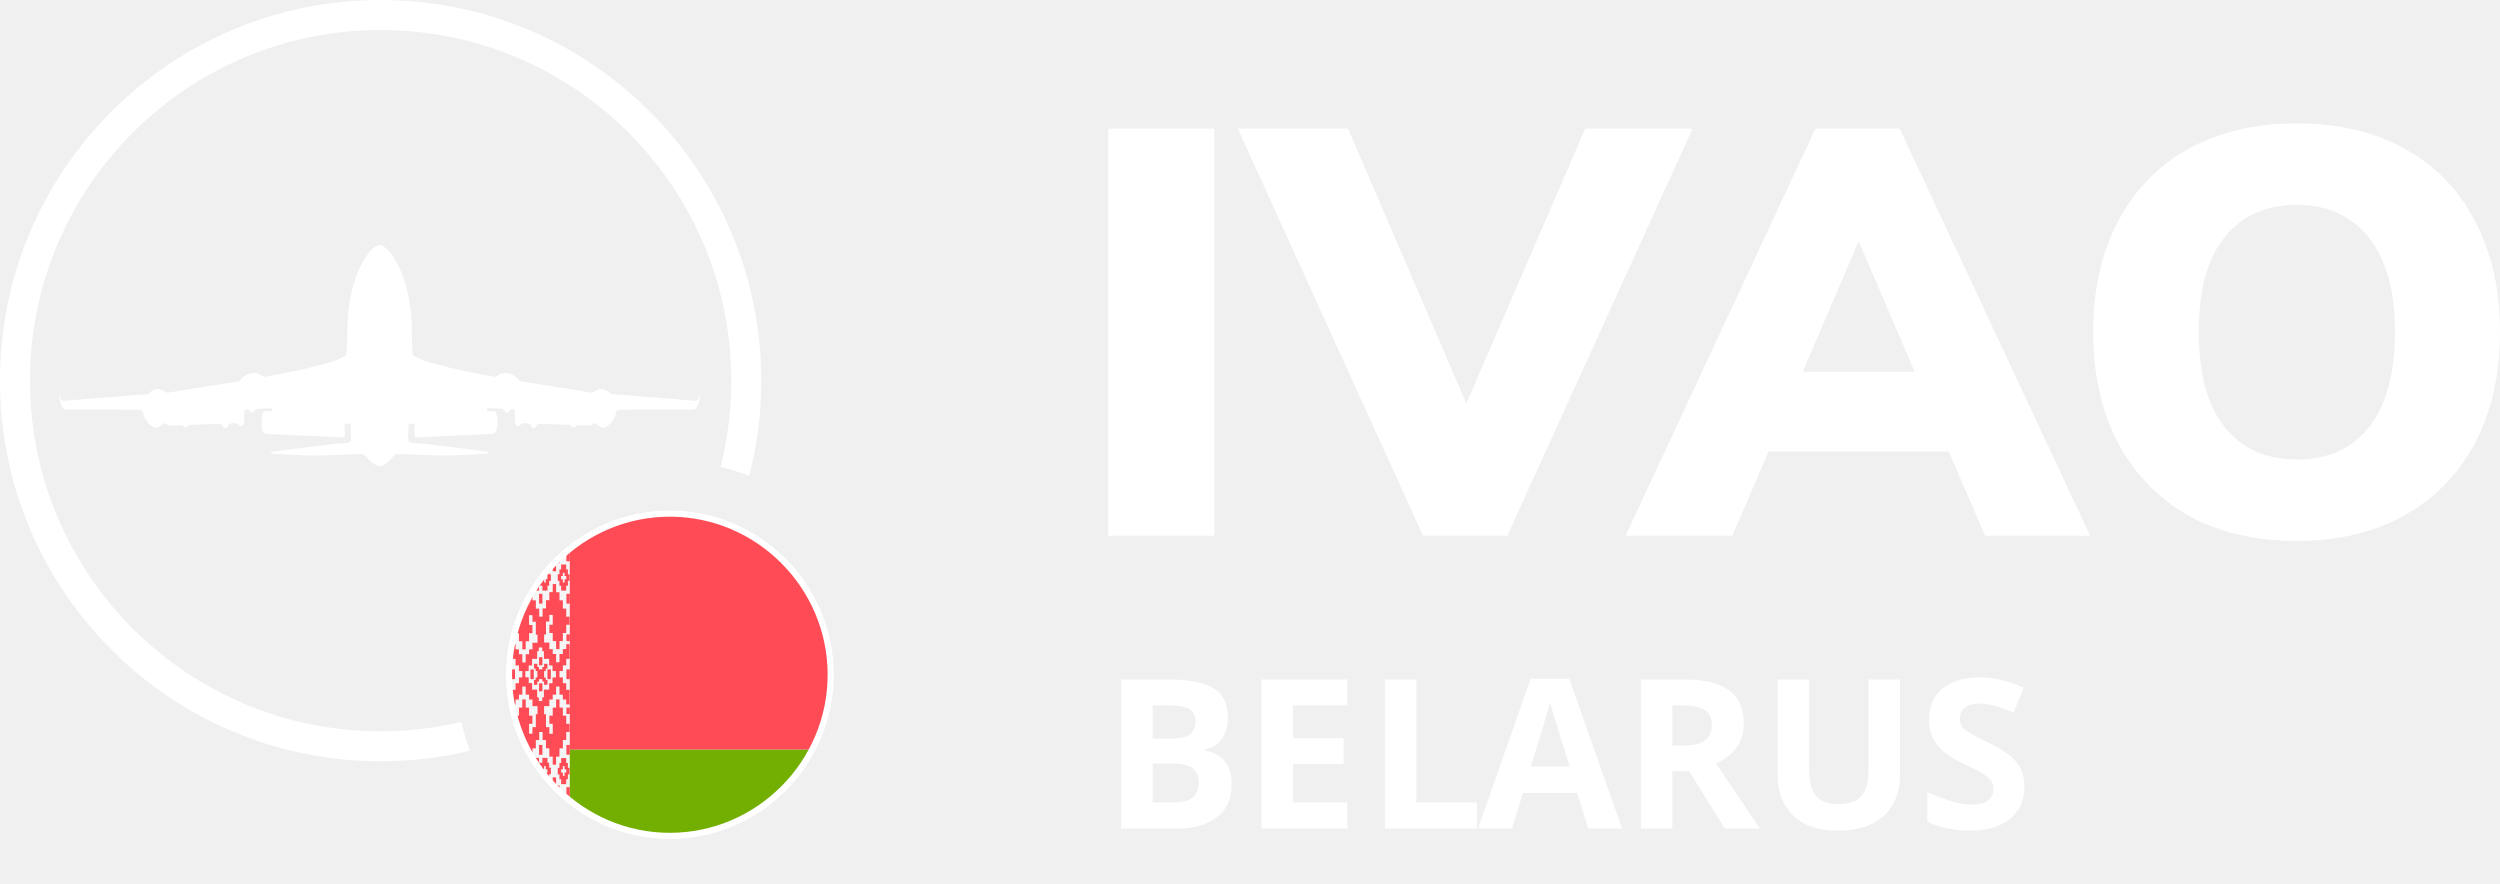
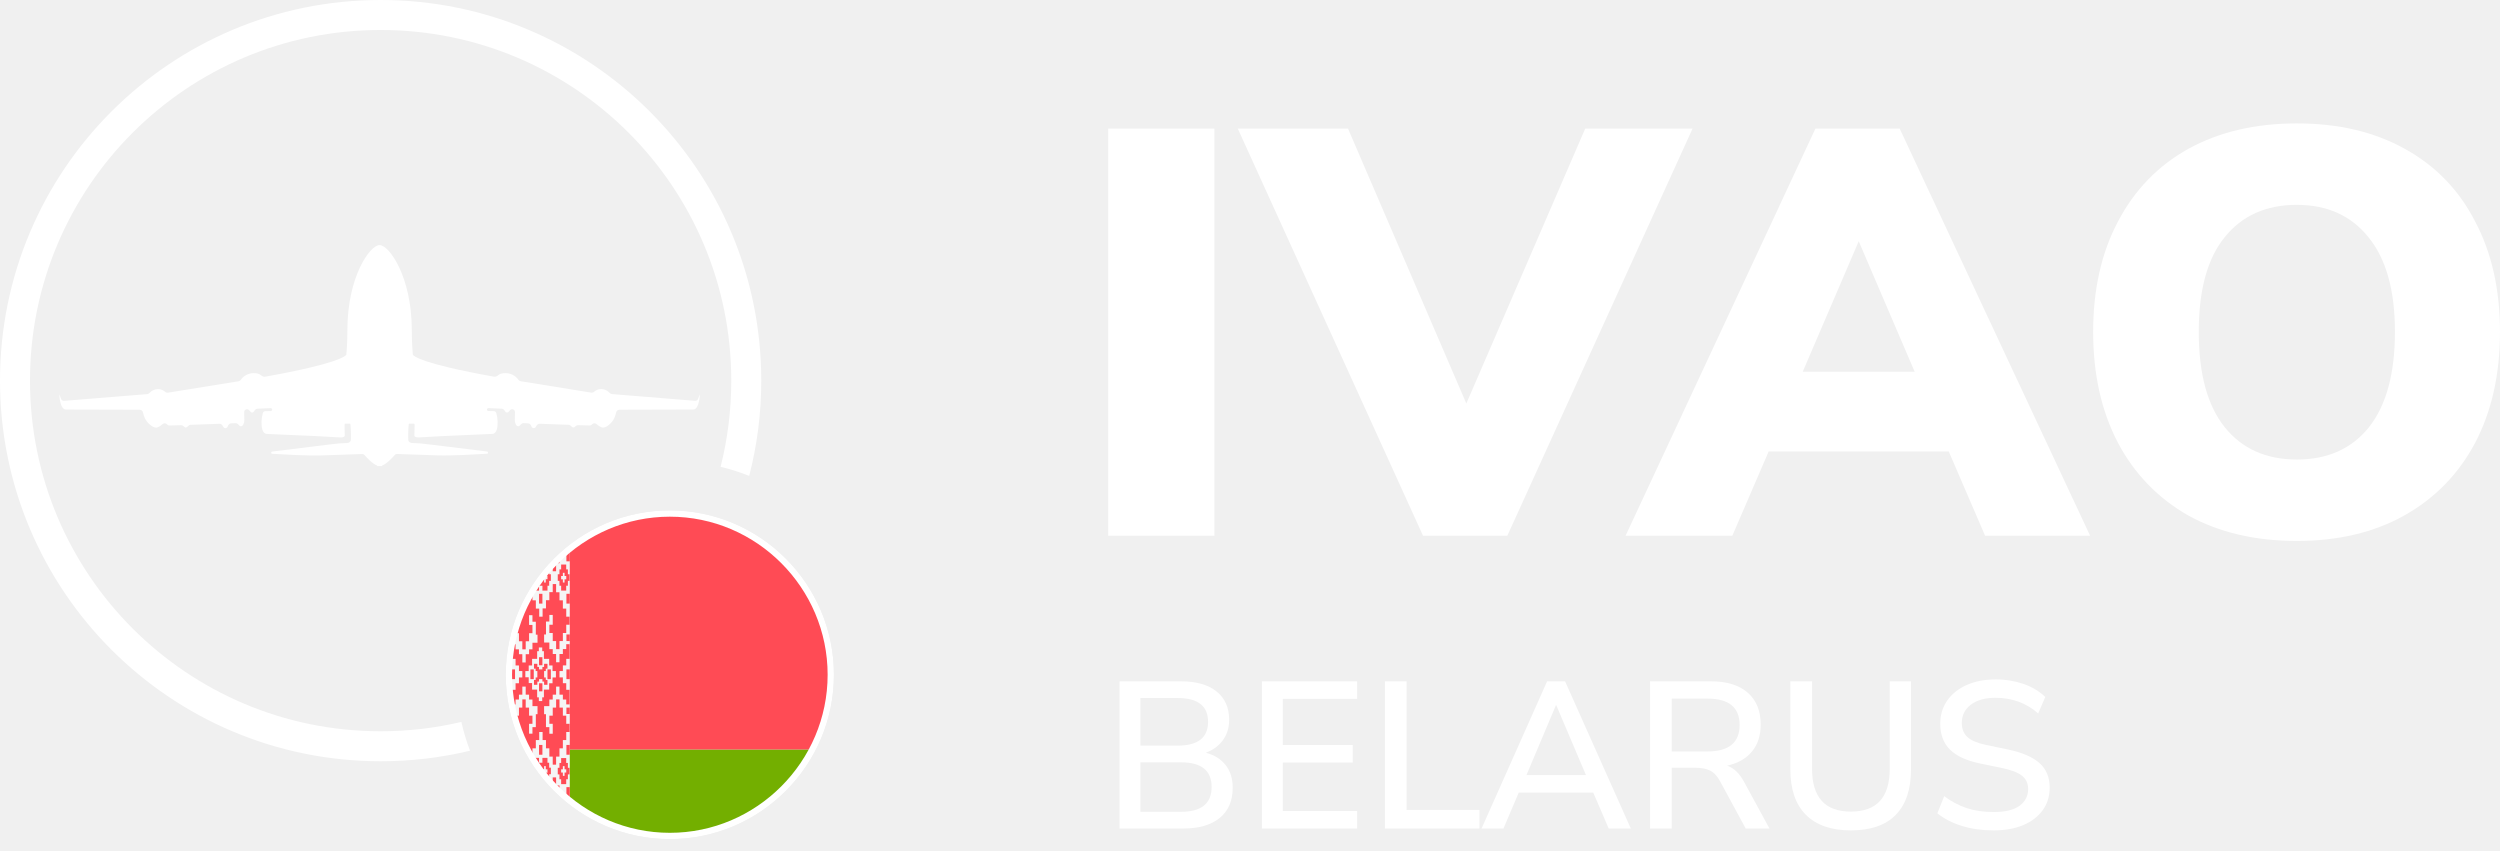
- <svg xmlns="http://www.w3.org/2000/svg" viewBox="0 0 4334.95 1532.19">
+ <svg xmlns="http://www.w3.org/2000/svg" viewBox="0 0 4334.95 1474.79">
  <defs>
-     <style>.cls-1{filter:url(#luminosity-invert);}.cls-2{fill:none;}.cls-10,.cls-11,.cls-3{fill:#fff;}.cls-4{mask:url(#mask);}.cls-5{clip-path:url(#clip-path);}.cls-6{fill:#73af00;}.cls-7{fill:#ff4b55;}.cls-8{fill:#f5f5f5;}.cls-9{clip-path:url(#clip-path-4);}.cls-10{fill-rule:evenodd;}.cls-11{font-size:362.02px;font-family:NunitoSans-SemiBold, Nunito Sans;font-weight:600;}.cls-12{letter-spacing:-0.01em;}</style>
+     <style>.cls-1{filter:url(#luminosity-invert);}.cls-2{fill:none;}.cls-10,.cls-3{fill:#fff;}.cls-4{mask:url(#mask);}.cls-5{clip-path:url(#clip-path);}.cls-6{fill:#73af00;}.cls-7{fill:#ff4b55;}.cls-8{fill:#f5f5f5;}.cls-9{clip-path:url(#clip-path-4);}.cls-10{fill-rule:evenodd;}</style>
    <filter id="luminosity-invert" filterUnits="userSpaceOnUse" color-interpolation-filters="sRGB">
      <feColorMatrix values="-1 0 0 0 1 0 -1 0 0 1 0 0 -1 0 1 0 0 0 1 0" />
    </filter>
    <mask id="mask" x="864.29" y="863.44" width="895.71" height="611.34" maskUnits="userSpaceOnUse">
      <g id="mask0" class="cls-1">
        <path d="M1161.5,1455c-156.7,0-284.5-128-284.5-285s127.8-285,284.5-285S1446,1013,1446,1170,1318.2,1455,1161.5,1455Z" />
      </g>
    </mask>
    <clipPath id="clip-path">
      <circle class="cls-2" cx="1161.48" cy="1170" r="281" />
    </clipPath>
    <clipPath id="clip-path-4">
      <circle class="cls-2" cx="1163.48" cy="1170" r="281" />
    </clipPath>
  </defs>
  <g id="Слой_2" data-name="Слой 2">
    <g id="Logo">
      <g id="IVAO">
        <path class="cls-3" d="M1921.62,929V223h184.13V929Z" />
        <path class="cls-3" d="M2748.73,223h186.14L2613.64,929H2467.53L2146.3,223h191.14l205.15,476.66Z" />
        <path class="cls-3" d="M3442.13,929l-63.05-146.2H3066.86L3003.81,929H2818.68l329.24-706H3294l330.24,706ZM3125.9,644.59H3320L3223,418.28Z" />
        <path class="cls-3" d="M3982.7,938q-108.07,0-188.13-44.06-79.07-45.06-122.09-126.18-43-82.11-43-192.26t43-191.26q43-82.12,122.09-126.18Q3874.63,214,3982.7,214t187.13,44.06q80.06,44.06,122.09,126.18,43,81.11,43,191.26t-43,192.26q-43,81.12-123.09,126.18Q4089.78,938,3982.7,938Zm0-141.19q80.06,0,125.09-56.08,45-57.08,45-165.23t-46-164.23q-45-56.07-124.09-56.07-80.05,0-125.09,56.07-45,55.08-45,164.23t45,165.23Q3902.64,796.8,3982.7,796.81Z" />
      </g>
      <g class="cls-4">
        <g id="Divisional">
          <g class="cls-5">
            <path class="cls-6" d="M1744.69,1452.72H885.78a15.21,15.21,0,0,1-15.32-15.32V1299.55H1760V1437.4A15.21,15.21,0,0,1,1744.69,1452.72Z" />
          </g>
          <g class="cls-5">
            <path class="cls-7" d="M1744.69,869.51H885.78a15.22,15.22,0,0,0-15.32,15.32v414.72H1760V884.83A15.21,15.21,0,0,0,1744.69,869.51Z" />
          </g>
          <g class="cls-5">
            <path class="cls-8" d="M988,1460.72H879.61a15.21,15.21,0,0,1-15.32-15.32V892.83a15.4,15.4,0,0,1,15.32-15.32H988Z" />
          </g>
          <g class="cls-9">
            <path class="cls-7" d="M887.19,1463.41h5.86V1446.5h-5.86Zm47.48,0h5.85V1446.5h-5.85Zm47.48,0H988V1446.5h-5.85Zm-71.22-44.88h5.85v-14h-5.85Zm47.48,0h5.85v-14h-5.85Zm-71.22-36.74h5.86v-16.91h-5.86Zm47.48,0h5.85v-16.91h-5.85Zm47.48,0H988v-16.91h-5.85Zm-82.92,22.76h5.85v-14.31h5.85v-14h5.85v14h5.86v14.31h5.85v14h-5.85v14.31h-5.86v14h-5.85v-14.31h-5.85v-14.3h-5.85v-13.66Zm47.15,0h5.85v-14.31h5.85v-14h5.86v14h5.85v14.31h5.85v14h-5.85v14.31h-5.85v14h-5.86v-14.31h-5.85v-14.3h-5.85v-13.66Zm12-56.58v14h-5.85v14.31H946.7v14h-5.85v14.31H935v-14.31h-5.86v-14h-5.85V1362h-5.85v-14h-5.85v14h-5.86v14.31h-5.85v14H894v14.31h-5.85v14H894v14h5.85v14.31h5.85v14h5.86v14h5.85v-14h5.85v-14h5.85v-14.31H935v-14h5.85v14h5.85v14.31h5.86v14h5.85v14h5.85v-14h5.85v-14H976v-14.31h5.85v-14h5.85v-14h-5.85v-14.31H976v-14h-5.86V1362h-5.85v-14ZM973,1334H976v-5.52h2.92V1334h2.93v5.53h-2.93v5.86H976v-5.86H973Zm0-19.51v8.46h-2.93v8.45h-2.92v11.38h2.92v8.46H973v8.45h8.78v-8.45h2.93v-8.46h2.92v-11.38h-2.92v-8.45h-2.93v-8.46Zm-80,19.51H896v-5.52h2.93V1334h2.93v5.86H898.9v5.53H896v-5.53h-2.92V1334Zm0-19.83v8.45h-2.93v8.46h-2.93v11.38h2.93v8.45h2.93v8.46h8.78v-8.46h2.92v-8.45h2.93v-11.38h-2.93v-8.46h-2.92v-8.45ZM925.89,1334h2.93v-5.52h2.92V1334h2.93v5.86h-2.93v5.53h-2.92v-5.53h-2.93Zm14.63,0h2.93v-5.52h2.93V1334h2.92v5.86h-2.92v5.53h-2.93v-5.53h-2.93Zm0-19.83v8.45h-5.85v-8.45h-8.78v8.45H923v8.46H920v11.38H923v8.45h2.93v8.46h8.78v-8.46h5.85v8.46h8.78v-8.46h2.93v-8.45h2.93v-11.38h-2.93v-8.46H949.3v-8.45Zm-53.33-5.53h5.86v-16.91h-5.86Zm47.48,0h5.85v-16.91h-5.85Zm47.48,0H988v-16.91h-5.85Zm-95-70.56h5.86V1227h-5.86Zm95,0H988V1227h-5.85Zm-47.48-39.35h5.85v-14h-5.85Zm-47.48-38v8.46h0v8.45h5.86v-8.45h0v-8.46Zm32.52,0v8.46h0v8.45h5.85v-8.45h0v-8.46Zm29.59,0v8.46h0v8.45h5.86v-8.45h0v-8.46Zm32.85,0v8.46h0v8.45H988v-8.45h0v-8.46Zm-38.7-9.75v5.52h-2.93v4.23h-5.85v-4.23h-2.93v-5.52h-5.85v8.45h2.93v4.23h2.92v5.53h0v5.52h-2.92v4.23h-2.93v8.46h5.85v-5.53h2.93v-4.23h5.85v4.23h2.93v5.53h5.85v-8.46h-2.92v-4.23h-2.93v-5.52h0v-5.53h2.93v-4.23h2.92v-8.45Zm-8.78,2.6h5.85v-14h-5.85Zm-47.48-42h5.86v-11.38h-5.86Zm95,0H988v-11.38h-5.85Zm-95-65h5.86v-16.91h-5.86Zm47.48,0h5.85v-16.91h-5.85Zm47.48,0H988v-16.91h-5.85Zm-71.22,122.92v-5.85h5.85v-9.76h5.86v-11.38h8.78v-13.33h2.92v-6.5h5.86v6.5h2.92v13.33h9.11v11.38h5.85v9.76h5.85v11.05h-5.85v10.09h-5.85v11h-9.11v13.33H940.2v6.51h-5.86v-6.51h-2.92v-13.33h-8.78V1184.4h-5.86v-10.08h-5.85v-4.88Zm47.48-156.74v14h-5.85v14H946.7V1055h-5.85v14.31H935v-14h-5.86V1041h-5.85v-14h-5.85V1012.7h-5.85V1027h-5.86v14h-5.85v14.31H894v14.31h-5.85v14H894v14.31h5.85v14h5.85v14h5.86v-14h5.85v-14h5.85v-14.31h-5.85v-16.91h5.85v11.39h5.85v22.43h2.93v14h-8.78v11.38h-5.85v8.45h-5.85v14.31h-5.86v-14.31h-5.85v-8.45H894v-8.78h-5.86v25.36H894v11.38h5.85v9.76h5.85v5.53h0v5.52h-5.85v10.09H894v11.38h-5.86v25.36H894V1213h5.85v-8.46h5.85v-14h5.86v14h5.85V1213h5.85v11.38h8.78v14h-2.93v22.44h-5.85v11.38h-5.85V1255h5.85v-14h-5.85v-14h-5.85v-14.31h-5.86V1227h-5.85v14H894v14h-5.85v14.31H894v14h5.85v14.3h5.85v14.31h5.86v14h5.85v-14h5.85v-14.31h5.85v-14.3H935v-14h5.85v14h5.85v14.3h5.86v14.31h5.85v14h5.85v-14h5.85v-14.31H976v-14.3h5.85v-14h5.85V1255h-5.85v-14H976v-14h-5.86v-14.31h-5.85V1227h-5.85v14h-5.85v14h5.85v17.23h-5.85v-11.38H946.7v-22.44h-3.25v-14h9.11V1213h5.85v-8.46h5.85v-14h5.85v14H976V1213h5.85v8.45h5.85v-25.36h-5.85v-11.38H976v-10.08h-5.86v-5.53h0v-5.53H976v-9.76h5.85v-11.38h5.85v-25.36h-5.85v8.45H976V1134h-5.86v14.3h-5.85V1134h-5.85v-8.46h-5.85v-11.38h-9.11v-14h3.25v-22.44h5.86v-11.38h5.85v16.91h-5.85v14.31h5.85v14h5.85v14h5.85v-14H976v-14h5.85v-14.31h5.85v-14h-5.85v-14H976V1041h-5.86v-14h-5.85V1012.7Zm-65.36-14H896v-5.53h2.93v5.53h2.93v5.53H898.9v5.85H896v-5.85h-2.92v-5.53Zm0-11.38h-2.93v8.45h-2.93v11.39h2.93v8.45h2.93v8.45h8.78v-8.45h2.92v-8.45h2.93V995.79h-2.93v-8.45h-2.92v-8.13h-8.78Zm32.84,11.38h2.93v-5.53h2.92v5.53h2.93v5.53h-2.93v5.85h-2.92v-5.85h-2.93Zm14.63,0h2.93v-5.53h2.93v5.53h2.92v5.53h-2.92v5.85h-2.93v-5.85h-2.93Zm-14.63-11.38H923v8.45H920v11.39H923v8.45h2.93v8.45h8.78v-8.45h5.85v8.45h8.78v-8.45h2.93v-8.45h2.93V995.79h-2.93v-8.45H949.3v-8.13h-8.78v8.13h-5.85v-8.13h-8.78ZM973,998.72H976v-5.53h2.92v5.53h2.93v5.85h-2.93v5.53H976v-5.53H973Zm0-19.84v8.46h-2.93v8.45h-2.92v11.39h2.92v8.45H973v8.45h8.78v-8.45h2.93v-8.45h2.92V995.79h-2.92v-8.45h-2.93v-8.46Zm-85.85-5.52h5.86V956.45h-5.86Zm47.48,0h5.85V956.45h-5.85Zm47.48,0H988V956.45h-5.85ZM910.93,934h5.85V919.7h-5.85Zm47.48,0h5.85V919.7h-5.85Zm-71.22-42.27h5.86V874.83h-5.86Zm47.48,0h5.85V874.83h-5.85Zm47.48,0H988V874.83h-5.85Zm-82.92,28h5.85v-14h5.85V891.41h5.85v14.31h5.86v14h5.85V934h-5.85v14h-5.86V962.3h-5.85V948h-5.85V934h-5.85V919.7Zm47.15,0h5.85v-14h5.85V891.41h5.86v14.31h5.85v14h5.85V934h-5.85v14h-5.85V962.3h-5.86V948h-5.85V934h-5.85V919.7Zm12-56.26v14.31h-5.85v14H946.7V906h-5.85v14H935V905.72h-5.86V891.41h-5.85v-14h-5.85v-14h-5.85v14.31h-5.86v14h-5.85V906H894v14h-5.85v14.3H894v14h5.85v14.31h5.85v14.3h5.86v14h5.85v-14h5.85v-14.3h5.85V948H935V934h5.85v14h5.85V962.3h5.86v14.31h5.85v14h5.85v-14h5.85V962.3H976V948h5.85V934h5.85V919.7h-5.85v-14H976V891.41h-5.86v-14h-5.85v-14Z" />
          </g>
          <path id="Outline" class="cls-3" d="M1161.48,895.92c150.44,0,273.62,123.39,273.62,274.08s-123.18,274.08-273.62,274.08S887.86,1320.69,887.86,1170,1011,895.92,1161.48,895.92Zm0-10.92C1004.5,885,877,1012.76,877,1170s127.54,285,284.52,285S1446,1327.24,1446,1170,1318.46,885,1161.48,885Z" />
        </g>
      </g>
      <path id="Plane" class="cls-10" d="M767.52,773.47c-.27,0-35.38-4.5-39.5-4.68l-1.45-.06c-3.2-.13-8.66-.35-12.64-.61-2.76-.18-5.93-2.5-6-5.26-.06-1.41-.08-3-.09-4.69,0-1.44,0-2.92-.07-4.31,0-6.08.67-16,1-18.32a1.54,1.54,0,0,1,.17-.45,1.21,1.21,0,0,1,1.09-.48h7.76c1.21,0,1.25,3,1.09,4.85,0,.12,0,.24,0,.37,0,1.64-.35,14-.35,15.65s3.41,3.23,7.72,3,41.31-2.29,42-2.33h0l85.46-3.78c8.08-.36,9.34-12.24,9.16-21.41a64.33,64.33,0,0,0-2.24-14.66,4.67,4.67,0,0,0-4.47-3.41l-9.34-.22a2.5,2.5,0,1,1,.16-5l23.08,1c2.31.1,4.17,1.84,5.3,3.86.82,1.46,2.06,2.79,3.85,2.79a3.17,3.17,0,0,0,2.49-1.15l.34-.41c1.7-2,3.6-4.29,6.2-4.19a4.88,4.88,0,0,1,4.72,5c-.07,4.41-.18,10.72-.29,13.92,0,5.4,2.34,10.44,5.75,10.62a3.74,3.74,0,0,0,3.1-1.38c1.7-2,3.75-4.12,6.35-4l7.84.33c2.68.11,4.69,2.39,5.62,4.9.66,1.78,1.86,3.39,4,3.39,2.2.17,3.54-1.4,4.36-3.16,1.12-2.42,3.29-4.5,5.95-4.4l50.6,1.82c1.72.06,3,1.28,4.34,2.5a15,15,0,0,0,2.11,1.76,2.54,2.54,0,0,0,1.41.4,3.68,3.68,0,0,0,2.53-1.08c1.6-1.48,3.44-3,5.62-2.95l20.22.55a5,5,0,0,0,3.88-1.68l.4-.45a5.45,5.45,0,0,1,7.6-.35c3.3,2.84,8,6.25,11.46,6.14,5.93,0,15.63-8.09,19.4-16.55a46.48,46.48,0,0,0,3.11-9.45,6,6,0,0,1,5.61-5c23-.07,119-.35,128.28-.35,10.59-.18,11.67-27.52,11-25.72-.42,1.05-1.77,4.64-2.81,7.42a5,5,0,0,1-5.09,3.24l-144.2-11.72a6.38,6.38,0,0,1-4.06-2.16,20,20,0,0,0-13.34-6.5,18.12,18.12,0,0,0-13.32,4.46,6.47,6.47,0,0,1-5.15,1.71l-122.53-19.8a6,6,0,0,1-3.81-2.5A27.24,27.24,0,0,0,877.41,647c-6.95-.28-10.91,1.5-13.12,3.34-2,1.66-4.74,3.31-7.3,2.86-127.11-22.56-139.83-36-141-38a1.13,1.13,0,0,1-.16-.54c-.23-2.31-1.76-18.37-1.76-41.81C714,478.79,674.34,425,658.36,425l-.18,0-.18,0c-16,0-55.66,53.79-55.66,147.88,0,23.44-1.54,39.5-1.77,41.81a1.25,1.25,0,0,1-.15.54c-1.22,2-13.95,15.41-141,38-2.56.45-5.3-1.2-7.3-2.86-2.22-1.84-6.17-3.61-13.13-3.34a27.2,27.2,0,0,0-21.45,11.57,6,6,0,0,1-3.82,2.5l-122.53,19.8a6.48,6.48,0,0,1-5.15-1.71,18.12,18.12,0,0,0-13.32-4.46,20.1,20.1,0,0,0-13.34,6.5,6.38,6.38,0,0,1-4.06,2.16L111.08,695.08a5,5,0,0,1-5.1-3.24c-1-2.78-2.38-6.37-2.8-7.42-.72-1.8.36,25.54,10.95,25.72,9.31,0,105.24.28,128.27.35a6,6,0,0,1,5.61,5,47.25,47.25,0,0,0,3.12,9.45c3.77,8.46,13.46,16.55,19.39,16.55,3.47.11,8.16-3.3,11.46-6.14a5.46,5.46,0,0,1,7.61.35l.39.45a5,5,0,0,0,3.88,1.68l20.22-.55c2.18-.06,4,1.47,5.62,2.95a3.7,3.7,0,0,0,2.53,1.08,2.52,2.52,0,0,0,1.41-.4,15.7,15.7,0,0,0,2.12-1.76c1.31-1.22,2.61-2.44,4.33-2.5l50.6-1.82c2.66-.1,4.83,2,5.95,4.4.82,1.76,2.17,3.33,4.36,3.16,2.16,0,3.36-1.61,4-3.39.94-2.51,2.94-4.79,5.62-4.9l7.85-.33c2.6-.11,4.64,2,6.34,4a3.74,3.74,0,0,0,3.1,1.38c3.42-.18,5.75-5.22,5.75-10.62-.11-3.2-.22-9.51-.29-13.92a4.89,4.89,0,0,1,4.72-5c2.61-.1,4.5,2.16,6.21,4.19l.34.41a3.11,3.11,0,0,0,2.49,1.15c1.79,0,3-1.33,3.84-2.79,1.14-2,3-3.76,5.31-3.86l23.07-1a2.5,2.5,0,1,1,.17,5l-9.35.22a4.66,4.66,0,0,0-4.46,3.41A63.77,63.77,0,0,0,453.49,731c-.18,9.17,1.07,21,9.15,21.41l85.47,3.78h0c.7,0,37.74,2.16,42,2.33s7.72-1.25,7.72-3-.32-14-.36-15.65a2,2,0,0,0,0-.25s0-.08,0-.12c-.16-1.83-.12-4.85,1.09-4.85h7.76a1.2,1.2,0,0,1,1.09.48,1.3,1.3,0,0,1,.17.45c.37,2.3,1,12.24,1,18.32,0,1.39,0,2.87-.07,4.31,0,1.66,0,3.28-.08,4.7-.11,2.75-3.29,5.07-6,5.25-3.83.24-9,.46-12.2.59l-1.9.08c-4.11.18-39.23,4.64-39.5,4.68h0c-.28,0-75.24,9.17-77.21,9.53s-1.8,3.78,0,3.78c.3,0,2,.1,4.68.27,13.84.84,54.95,3.36,81.51,2.61,27.26-.92,60.8-2.11,70.06-2.43A5.12,5.12,0,0,1,632,789c3.86,4.44,13.91,15.35,22.14,18.36-.72.5-1,.79.06.79h8.05c1,0,.78-.29.06-.79,8.23-3,18.29-13.92,22.14-18.36a5.13,5.13,0,0,1,4.08-1.81c9.26.32,42.8,1.51,70.07,2.43,26.56.75,67.67-1.77,81.5-2.61,2.72-.17,4.39-.27,4.68-.27,1.8,0,2-3.42,0-3.78s-76.93-9.5-77.2-9.53Z" />
      <path id="Logo_Outline" data-name="Logo Outline" class="cls-3" d="M660,0C295.5,0,0,295.5,0,660s295.5,660,660,660a659.67,659.67,0,0,0,155-18.3,363.84,363.84,0,0,1-15-49.9A609.53,609.53,0,0,1,660,1268C324.2,1268,52,995.8,52,660S324.2,52,660,52s608,272.2,608,608a608.4,608.4,0,0,1-18.5,149.4,362.49,362.49,0,0,1,49.6,15.8A657.2,657.2,0,0,0,1320,660C1320,295.5,1024.5,0,660,0Z" />
-       <text id="Name" class="cls-11" transform="translate(1911.59 1436.62)">BE<tspan class="cls-12" x="457.22" y="0">L</tspan>
-         <tspan x="651.27" y="0">ARUS</tspan>
-       </text>
+       <path class="cls-3" d="M1941.28,1436.62V1181.4h106.43q39.83,0,61.72,17.55t21.91,49.06q0,20.63-10.86,35.47t-29.69,21.73q22.08,5.79,34.39,21.35t12.31,39.46q0,34-22.63,52.32t-62.81,18.28Zm36.2-143.72h64.44q52.85,0,52.85-41.27t-52.85-41.27h-64.44Zm0,114.76h70.23q53.22,0,53.22-43.08,0-42.72-53.22-42.72h-70.23Z" />
+       <path class="cls-3" d="M2188.17,1436.62V1181.4h165.08v30.41H2224.37v80h121.28v30.41H2224.37v84h128.88v30.41Z" />
+       <path class="cls-3" d="M2401.4,1436.62V1181.4H2439v223h126.35v32.22Z" />
+       <path class="cls-3" d="M2569,1436.62l113.67-255.22h31.14l114,255.22h-38.37l-26.79-62.27H2633.45L2607,1436.62ZM2697.89,1223l-51,120.91H2750L2698.61,1223Z" />
+       <path class="cls-3" d="M2861.15,1436.62V1181.4h105.71q41.28,0,63.72,19.73t22.44,55.2q0,28.61-15.2,46.88t-43.08,24.44q17.37,5.79,29.32,27.88l44.17,81.09H3027l-44.17-81.46q-7.61-14.12-17.56-19t-25.52-4.89H2898.8v105.35ZM2898.8,1303h61.91q55.74,0,55.75-46,0-45.61-55.75-45.62H2898.8Z" />
+       <path class="cls-3" d="M3209.41,1439.88q-51,0-78-27t-27-79.1V1181.4h37.65v151.68q0,74.22,67.34,74.21t67.34-74.21V1181.4h36.92v152.41q0,52.13-26.43,79.1T3209.41,1439.88Z" />
+       <path class="cls-3" d="M3456.66,1439.88q-30,0-55-7.79t-42.36-21.9l11.95-29.68a133.35,133.35,0,0,0,38.73,20.63q20.64,6.88,46.7,6.88,30.77,0,45.44-11t14.66-28.78q0-14.48-10.5-23t-35.12-13.58l-38.73-8q-34.39-7.25-51.23-23.89t-16.83-44.89q0-22.82,12.13-40.19t33.84-27q21.73-9.59,50-9.59a145.44,145.44,0,0,1,48.33,7.78q22.28,7.78,37.83,22.63l-12.31,28.6q-30.77-27.15-74.21-27.15-26.79,0-42.54,11.94t-15.74,31.86q0,15.21,9.77,24.25t32.58,13.76l38.38,8q36.2,7.59,53.94,23.35t17.74,42.53q0,22.46-12,39.1t-33.67,25.89Q3486.71,1439.88,3456.66,1439.88Z" />
    </g>
  </g>
</svg>
